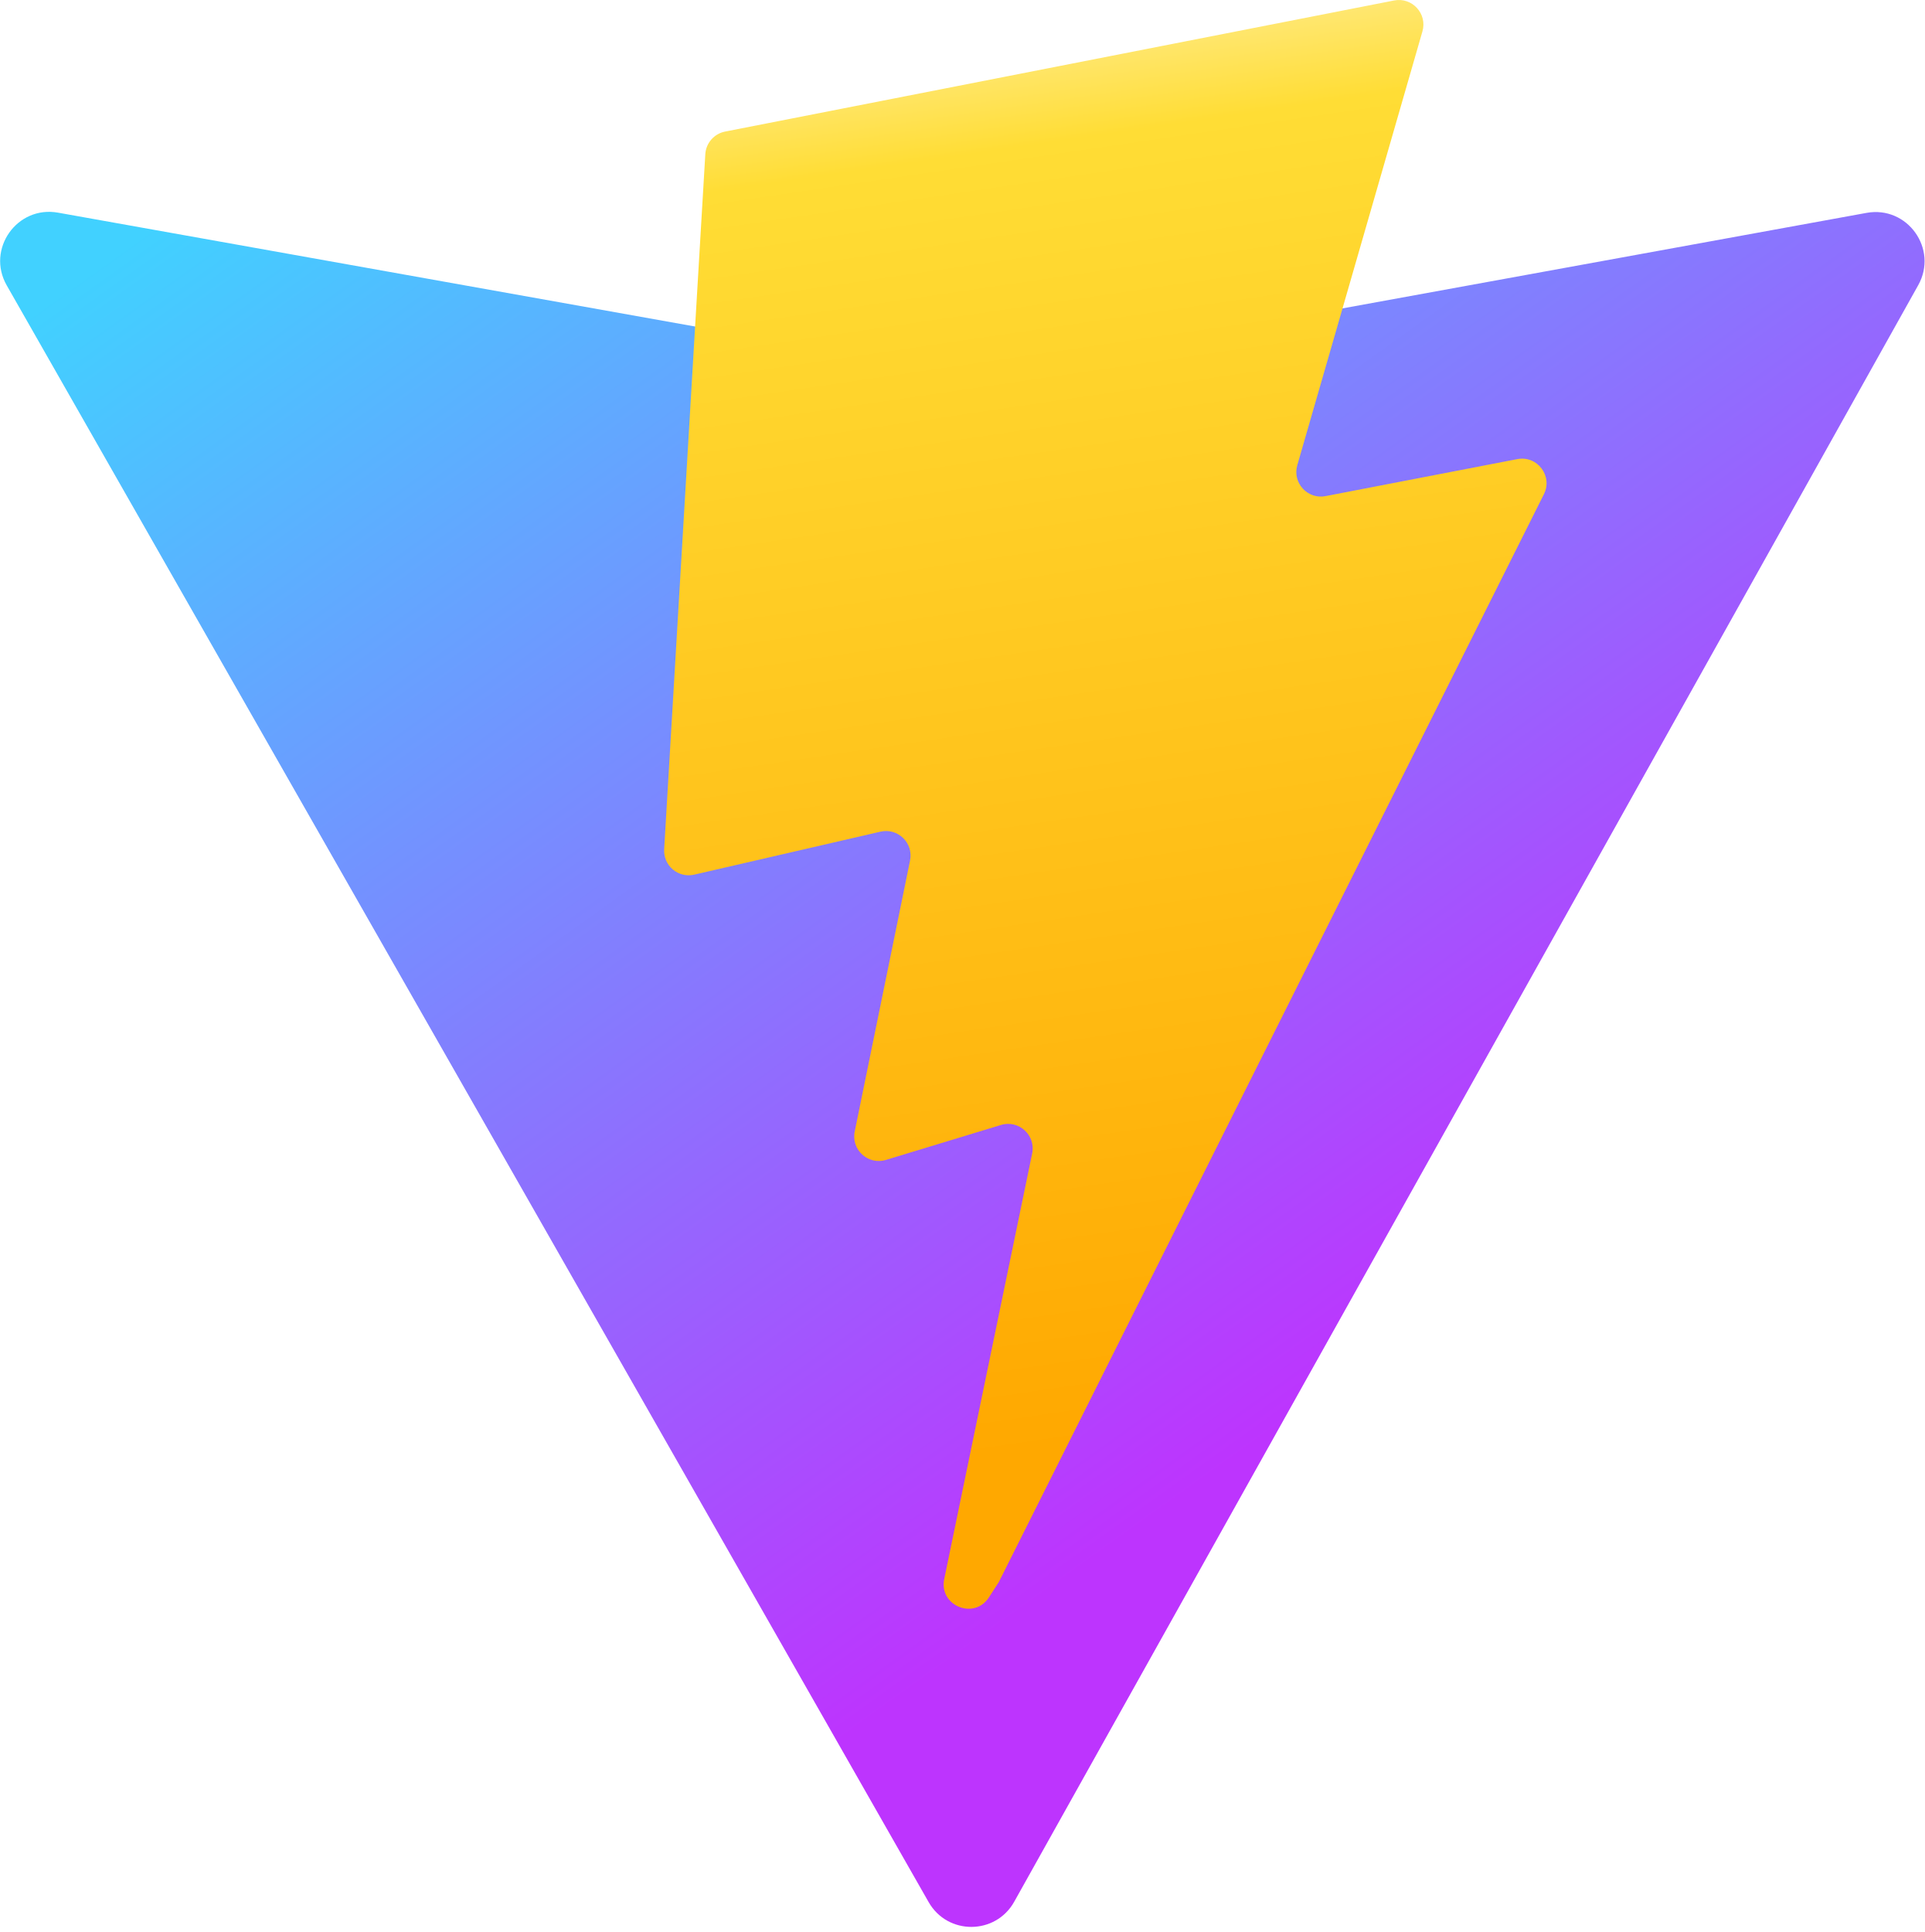
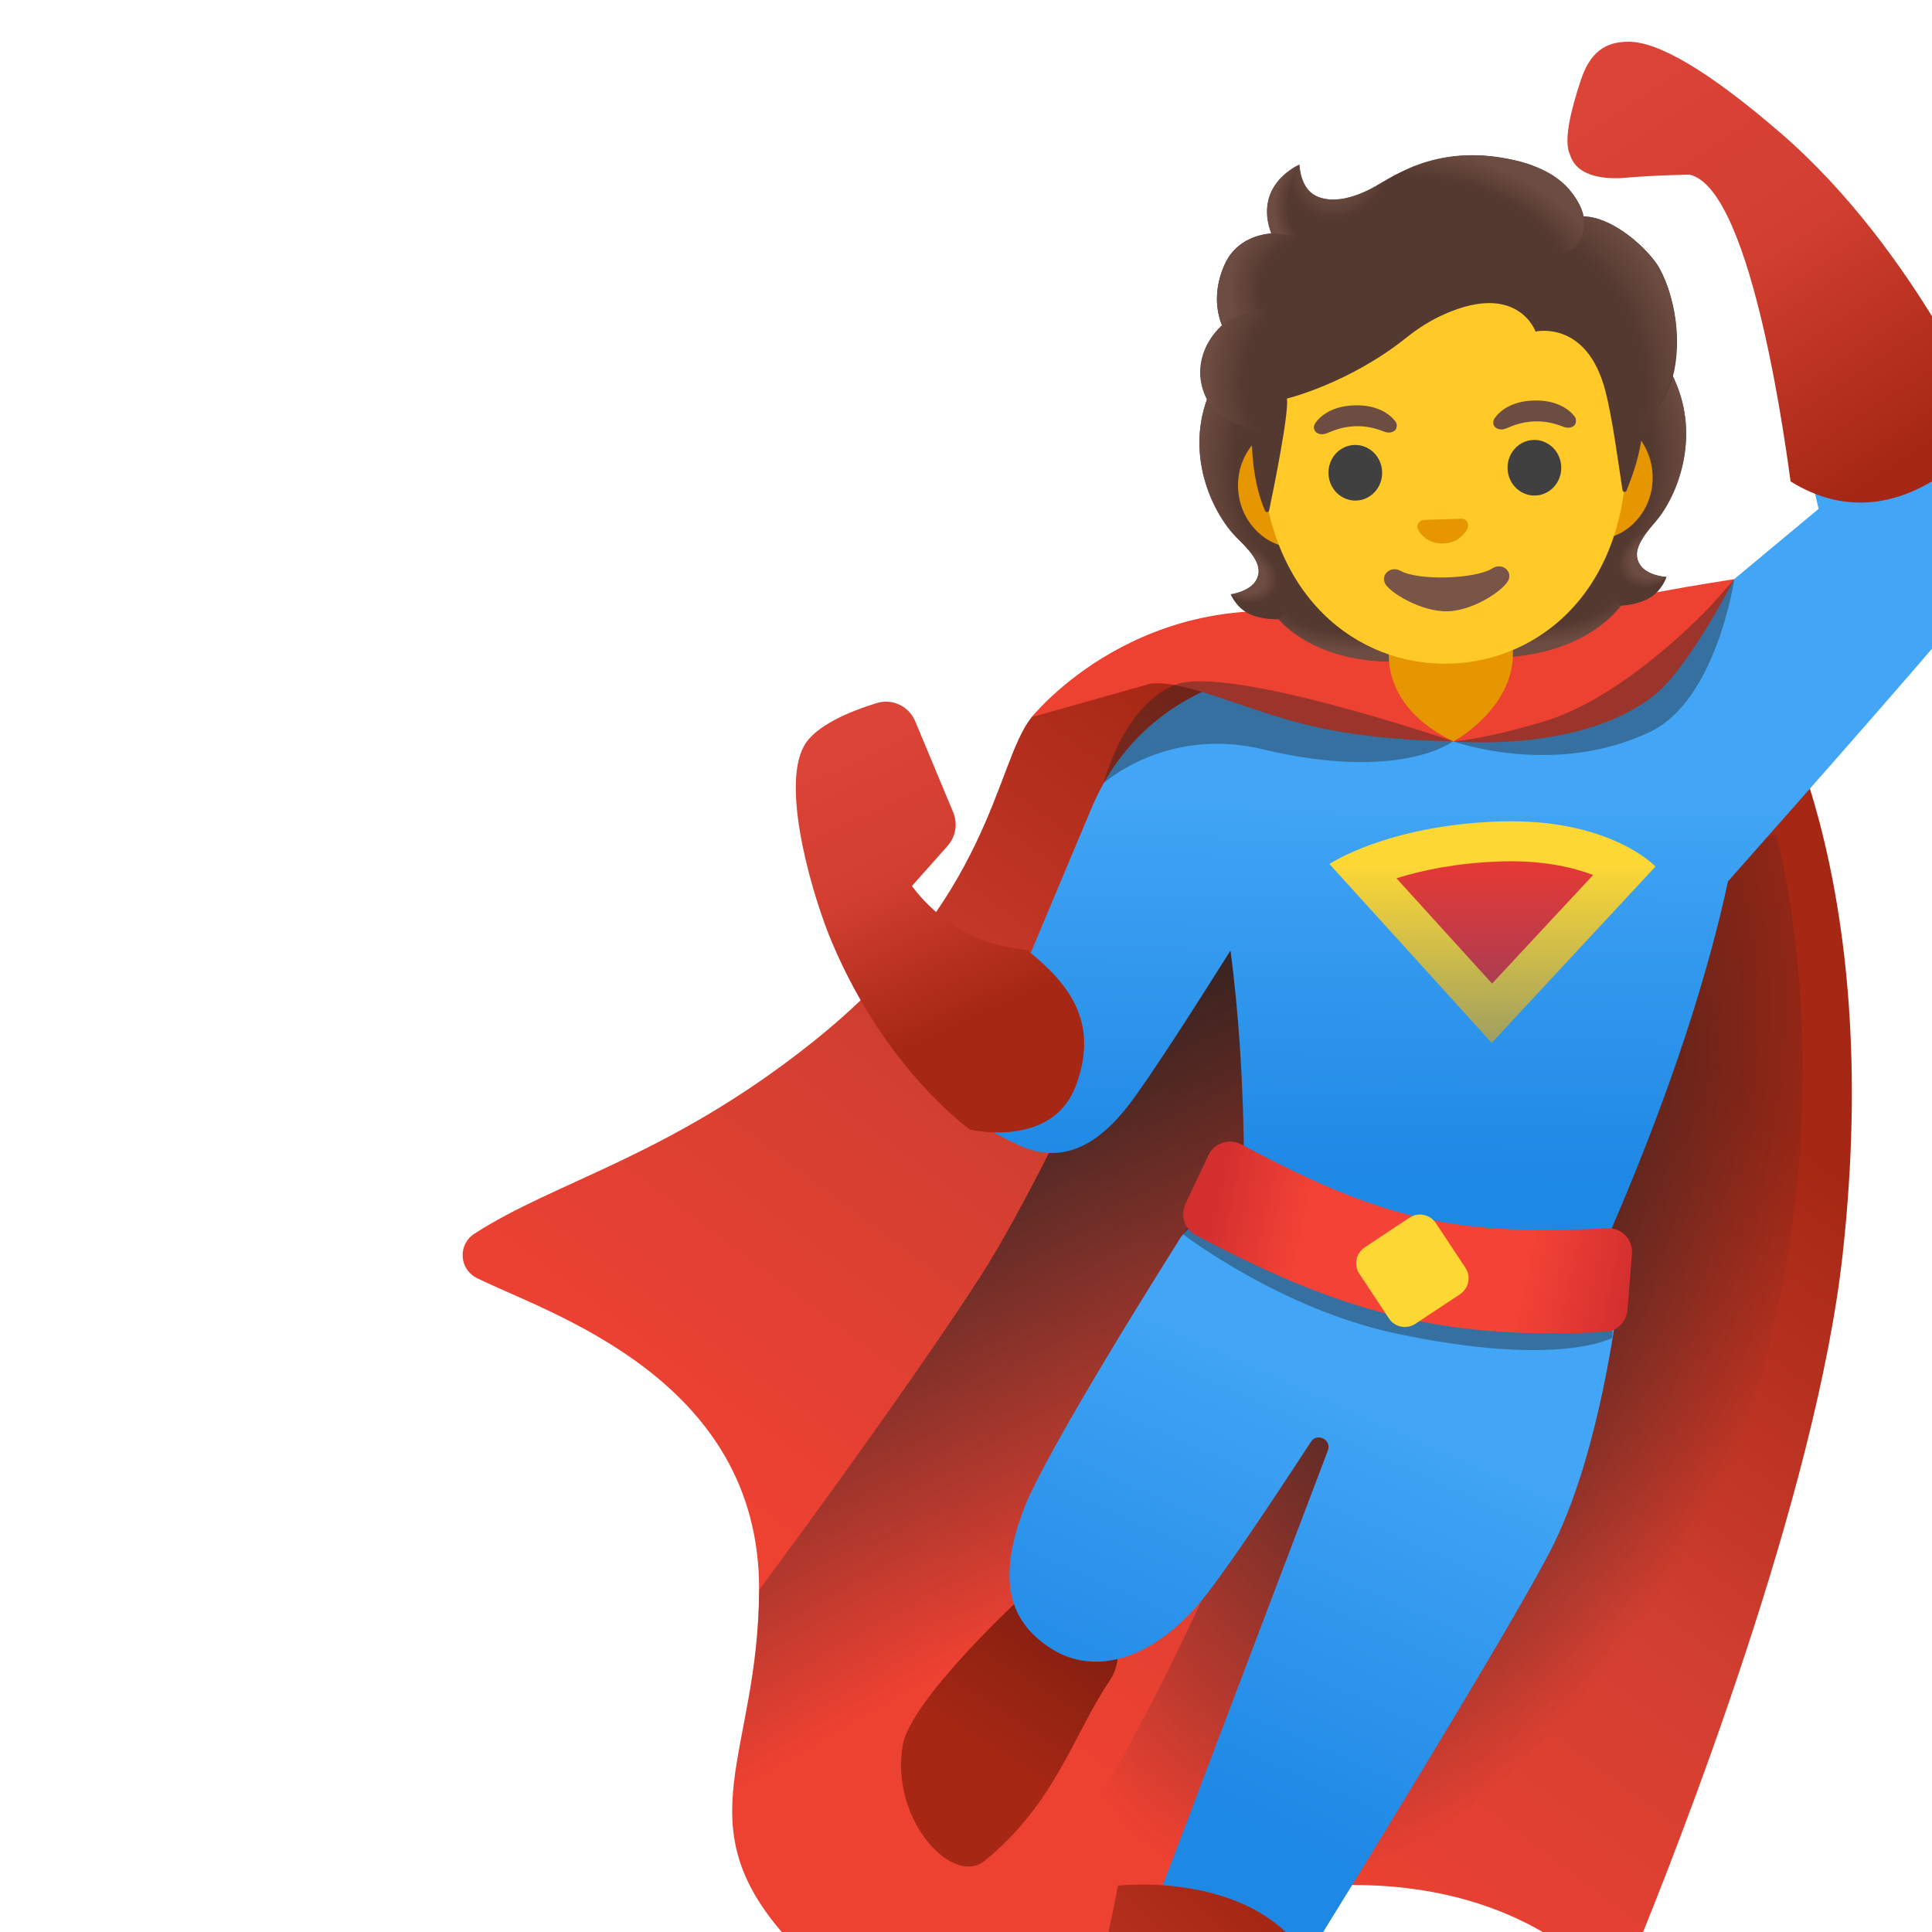
- <svg xmlns="http://www.w3.org/2000/svg" aria-hidden="true" role="img" class="iconify iconify--logos" width="31.88" height="32" preserveAspectRatio="xMidYMid meet" viewBox="0 0 256 257">
-   <defs>
-     <linearGradient id="IconifyId1813088fe1fbc01fb466" x1="-.828%" x2="57.636%" y1="7.652%" y2="78.411%">
-       <stop offset="0%" stop-color="#41D1FF" />
-       <stop offset="100%" stop-color="#BD34FE" />
-     </linearGradient>
-     <linearGradient id="IconifyId1813088fe1fbc01fb467" x1="43.376%" x2="50.316%" y1="2.242%" y2="89.03%">
-       <stop offset="0%" stop-color="#FFEA83" />
-       <stop offset="8.333%" stop-color="#FFDD35" />
-       <stop offset="100%" stop-color="#FFA800" />
-     </linearGradient>
-   </defs>
-   <path fill="url(#IconifyId1813088fe1fbc01fb466)" d="M255.153 37.938L134.897 252.976c-2.483 4.44-8.862 4.466-11.382.048L.875 37.958c-2.746-4.814 1.371-10.646 6.827-9.67l120.385 21.517a6.537 6.537 0 0 0 2.322-.004l117.867-21.483c5.438-.991 9.574 4.796 6.877 9.62Z" />
-   <path fill="url(#IconifyId1813088fe1fbc01fb467)" d="M185.432.063L96.44 17.501a3.268 3.268 0 0 0-2.634 3.014l-5.474 92.456a3.268 3.268 0 0 0 3.997 3.378l24.777-5.718c2.318-.535 4.413 1.507 3.936 3.838l-7.361 36.047c-.495 2.426 1.782 4.5 4.151 3.78l15.304-4.649c2.372-.72 4.652 1.36 4.15 3.788l-11.698 56.621c-.732 3.542 3.979 5.473 5.943 2.437l1.313-2.028l72.516-144.72c1.215-2.423-.88-5.186-3.54-4.672l-25.505 4.922c-2.396.462-4.435-1.77-3.759-4.114l16.646-57.705c.677-2.35-1.37-4.583-3.769-4.113Z" />
+ <svg xmlns="http://www.w3.org/2000/svg" width="1000px" height="1000px" viewBox="0 0 100 100" aria-hidden="true" role="img" class="iconify iconify--noto" preserveAspectRatio="xMidYMid meet">
+   <linearGradient id="IconifyId17ecdb2904d178eab20604" gradientUnits="userSpaceOnUse" x1="79.567" y1="78.962" x2="51.086" y2="40.814" gradientTransform="matrix(1 0 0 -1 0 128)">
+     <stop offset="0" stop-color="#a52714">
+ 
+ </stop>
+     <stop offset=".529" stop-color="#d23f31">
+ 
+ </stop>
+     <stop offset="1" stop-color="#ed4132">
+ 
+ </stop>
+   </linearGradient>
+   <path d="M88.03 32.06c.6-.37 1.38-.22 1.78.36c2.1 3.04 7.69 13.17 5.57 32.47C94 77.42 86.9 95.51 84.49 101.37a1.32 1.32 0 0 1-2.12.47c-2.42-2.21-8.33-5.94-19.09-3.44c-3.41.79-14.05 11.45-22.6 1.85c-5.28-5.93-1.43-9.42-1.39-17.95c.05-10.98-11-14.35-14.61-16.15c-.92-.46-.99-1.73-.13-2.29c4.19-2.72 10.07-4 17.46-9.88c9.38-7.45 9.46-14.43 11.38-16.85c.97-1.22 8.61-4.65 8.61-4.65s5.34 1.42 5.6 1.52l9.53 4.21c.38.14.81.1 1.16-.12l9.74-6.03z" fill="url(#IconifyId17ecdb2904d178eab20604)">
+ 
+ </path>
+   <radialGradient id="IconifyId17ecdb2904d178eab20605" cx="74.878" cy="64.629" r="18.579" gradientTransform="matrix(.9362 .3515 .6811 -1.8142 -39.245 154.303)" gradientUnits="userSpaceOnUse">
+     <stop offset="0" stop-color="#212121">
+ 
+ </stop>
+     <stop offset=".999" stop-color="#212121" stop-opacity="0">
+ 
+ </stop>
+   </radialGradient>
+   <path d="M90.44 73.69c5.41-16.75 1.49-30.51 1.49-30.51s-15.88 5.61-15.92 6.26c-.03.65-10.32 25.11-10.32 25.11S58.2 94.81 48.7 104.23c6.81-.74 12.32-5.31 14.58-5.83c7.09-1.65 12.06-.59 15.33.96c1.79-2.85 8.03-13.89 11.83-25.67z" fill="url(#IconifyId17ecdb2904d178eab20605)">
+ 
+ </path>
+   <linearGradient id="IconifyId17ecdb2904d178eab20606" gradientUnits="userSpaceOnUse" x1="44.406" y1="72.898" x2="59.099" y2="47.53" gradientTransform="matrix(1 0 0 -1 0 128)">
+     <stop offset="0" stop-color="#212121">
+ 
+ </stop>
+     <stop offset=".999" stop-color="#212121" stop-opacity="0">
+ 
+ </stop>
+   </linearGradient>
+   <path d="M67.97 43.62l-5.07-2.3S54.86 59.67 50.79 66c-4.08 6.33-11.5 16.3-11.5 16.3c.01 8.53-3.9 12.02 1.39 17.95c.35.4.72.75 1.08 1.08c3.39-4.07 8.99-12.02 13.19-17.98C66.3 67.24 67.97 43.62 67.97 43.62z" fill="url(#IconifyId17ecdb2904d178eab20606)">
+ 
+ </path>
+   <linearGradient id="IconifyId17ecdb2904d178eab20607" gradientUnits="userSpaceOnUse" x1="76.007" y1="86.58" x2="75.835" y2="66.902" gradientTransform="matrix(1 0 0 -1 0 128)">
+     <stop offset="0" stop-color="#42a5f5">
+ 
+ </stop>
+     <stop offset="1" stop-color="#1e88e5">
+ 
+ </stop>
+   </linearGradient>
+   <path d="M103.54 24.36c-1.01-2.75-5.95-10.64-5.95-10.64l-5.74 2.76l2.28 9.86l-10.27 8.55a34.85 34.85 0 0 0-12.95-.52c-2.94-.22-11.3-.12-14.46 7.57l-4.58 10.9l-3.71 1.29c-1.03 2.15 2.35 4.09 4.5 5.11s4 .23 5.76-2.04c1.05-1.36 3.49-5.17 5.27-8c.4 3.03.68 6.73.7 11.23l8.33 4.01l10.14.43c3.7-8.37 5.61-14.74 6.58-19.25c3.35-3.78 12.03-13.6 13.15-15.16c1.38-1.92 1.96-3.35.95-6.1z" fill="url(#IconifyId17ecdb2904d178eab20607)">
+ 
+ </path>
+   <path d="M103.54 24.36c-1.01-2.75-5.95-10.64-5.95-10.64l-5.74 2.76l2.28 9.86l-10.27 8.55a34.85 34.85 0 0 0-12.95-.52c-2.94-.22-11.3-.12-14.46 7.57l-4.58 10.9l-3.71 1.29c-1.03 2.15 2.35 4.09 4.5 5.11s4 .23 5.76-2.04c1.05-1.36 3.49-5.17 5.27-8c.4 3.03.68 6.73.7 11.23l8.33 4.01l10.14.43c3.7-8.37 5.61-14.74 6.58-19.25c3.35-3.78 12.03-13.6 13.15-15.16c1.38-1.92 1.96-3.35.95-6.1z" fill="none" opacity=".29">
+ 
+ </path>
+   <linearGradient id="IconifyId17ecdb2904d178eab20608" gradientUnits="userSpaceOnUse" x1="50.366" y1="75.374" x2="43.808" y2="89.607" gradientTransform="matrix(1 0 0 -1 0 128)">
+     <stop offset="0" stop-color="#a52714">
+ 
+ </stop>
+     <stop offset=".529" stop-color="#d23f31">
+ 
+ </stop>
+     <stop offset="1" stop-color="#db4437">
+ 
+ </stop>
+   </linearGradient>
+   <path d="M41.61 38.62c.59-1.08 2.44-1.82 3.77-2.23c.81-.25 1.67.17 1.99.94l1.97 4.72c.24.58.13 1.25-.29 1.73l-1.85 2.08c.68.92 1.53 1.66 2.51 2.25c1.67 1.01 3.34.97 3.51 1.11c2.12 1.71 3.7 3.71 2.46 6.99c-1.23 3.26-5.47 2.26-5.47 2.26s-4.35-3.06-7.15-9.7c-.91-2.13-2.68-7.91-1.45-10.15z" fill="url(#IconifyId17ecdb2904d178eab20608)">
+ 
+ </path>
+   <path d="M41.61 38.62c.59-1.08 2.44-1.82 3.77-2.23c.81-.25 1.67.17 1.99.94l1.97 4.72c.24.58.13 1.25-.29 1.73l-1.85 2.08c.68.92 1.53 1.66 2.51 2.25c1.67 1.01 3.34.97 3.51 1.11c2.12 1.71 3.7 3.71 2.46 6.99c-1.23 3.26-5.47 2.26-5.47 2.26s-4.35-3.06-7.15-9.7c-.91-2.13-2.68-7.91-1.45-10.15z" fill="none" opacity=".29">
+ 
+ </path>
+   <linearGradient id="IconifyId17ecdb2904d178eab20609" gradientUnits="userSpaceOnUse" x1="55.129" y1="43.972" x2="50.129" y2="36.222" gradientTransform="matrix(1 0 0 -1 0 128)">
+     <stop offset=".001" stop-color="#851f10">
+ 
+ </stop>
+     <stop offset=".841" stop-color="#a52714">
+ 
+ </stop>
+   </linearGradient>
+   <path d="M52.68 82.85s-5.54 5.15-5.95 7.46c-.68 3.83 2.56 7.37 4.24 6c3.65-2.96 4.64-6.63 6.45-9.29c1.8-2.66-2.34-6.6-4.74-4.17z" fill="url(#IconifyId17ecdb2904d178eab20609)">
+ 
+ </path>
+   <g>
+     <linearGradient id="IconifyId17ecdb2904d178eab20610" gradientUnits="userSpaceOnUse" x1="69.79" y1="55.927" x2="60.641" y2="35.386" gradientTransform="matrix(1 0 0 -1 0 128)">
+       <stop offset="0" stop-color="#42a5f5">
+ 
+ </stop>
+       <stop offset="1" stop-color="#1e88e5">
+ 
+ </stop>
+     </linearGradient>
+     <path d="M71.4 66.77l-.25.68c-.45-1.66-1.51-3.18-2.95-3.95c0 0-5.78-1.91-7.23.78c0 0-6.93 10.92-8.03 13.96c-1.11 3.04-1.07 5.52 1.53 7.13c2.1 1.29 4.92.67 7.5-2.26c1.16-1.32 3.84-5.35 5.88-8.48c.32-.5 1.09-.11.88.45l-12.12 31.91l5.41 3.44s16.1-25.73 18.47-30.65c2.37-4.92 3.21-12.14 3.21-12.14l-12.3-.87z" fill="url(#IconifyId17ecdb2904d178eab20610)">
+ 
+ </path>
+   </g>
+   <g>
+     <path d="M61.24 63.89l2-3.26c.28-.63 1-.89 1.58-.56c6.62 3.78 10.14 4.79 17.67 4.34c.69-.04 1.26.58 1.21 1.33l-.26 3.51s-2.76 1.56-11.19-.23c-5.98-1.27-11.01-5.13-11.01-5.13z" fill="#212121" opacity=".4">
+ 
+ </path>
+     <linearGradient id="IconifyId17ecdb2904d178eab20611" gradientUnits="userSpaceOnUse" x1="62.701" y1="65.551" x2="84.321" y2="60.826" gradientTransform="matrix(1 0 0 -1 0 128)">
+       <stop offset="0" stop-color="#d32f2f">
+ 
+ </stop>
+       <stop offset=".23" stop-color="#f44336">
+ 
+ </stop>
+       <stop offset=".742" stop-color="#f44336">
+ 
+ </stop>
+       <stop offset="1" stop-color="#d32f2f">
+ 
+ </stop>
+     </linearGradient>
+     <path d="M83.08 68.94c-8.48.45-13.79-1.08-21.19-5.01c-.58-.31-.81-1.02-.53-1.62l1.19-2.52c.3-.63 1.07-.89 1.69-.56c7.09 3.78 10.86 4.78 18.94 4.34c.74-.04 1.36.59 1.29 1.33l-.23 2.9c-.05.62-.55 1.11-1.16 1.14z" fill="url(#IconifyId17ecdb2904d178eab20611)">
+ 
+ </path>
+     <g>
+       <path d="M75.57 66.99l-2.31 1.53c-.46.3-1.07.18-1.37-.28l-1.53-2.31a.985.985 0 0 1 .28-1.37l2.31-1.53a.985.985 0 0 1 1.37.28l1.53 2.31c.3.45.18 1.06-.28 1.37z" fill="#fdd835">
+ 
+ </path>
+     </g>
+   </g>
+   <g>
+     <path d="M70.48 45.02c1.28-.56 3.66-1.34 7.09-1.47c.22-.01.43-.01.63-.01c3.09 0 4.98.84 5.95 1.43l-6.94 7.46l-6.73-7.41z" fill="#e53935">
+ 
+ </path>
+     <path d="M78.21 44.58c1.89 0 3.28.34 4.25.71l-5.23 5.62l-4.95-5.45c1.27-.4 3.06-.79 5.33-.87c.21-.01.4-.01.6-.01m0-2.07c-.22 0-.44 0-.67.01c-5.77.21-8.73 2.2-8.73 2.2l8.4 9.25l8.48-9.12c-.01 0-2.19-2.34-7.48-2.34z" fill="#fdd835">
+ 
+ </path>
+     <linearGradient id="IconifyId17ecdb2904d178eab20612" gradientUnits="userSpaceOnUse" x1="77.247" y1="83.257" x2="77.247" y2="73.402" gradientTransform="matrix(1 0 0 -1 0 128)">
+       <stop offset="0" stop-color="#0d47a1" stop-opacity="0">
+ 
+ </stop>
+       <stop offset="1" stop-color="#0d47a1">
+ 
+ </stop>
+     </linearGradient>
+     <path d="M68.81 44.72s2.96-1.99 8.73-2.2c5.77-.21 8.15 2.33 8.15 2.33l-8.48 9.12l-8.4-9.25z" opacity=".42" fill="url(#IconifyId17ecdb2904d178eab20612)">
+ 
+ </path>
+   </g>
+   <g>
+     <linearGradient id="IconifyId17ecdb2904d178eab20613" gradientUnits="userSpaceOnUse" x1="66.098" y1="27.623" x2="43.784" y2="5.309" gradientTransform="matrix(1 0 0 -1 0 128)">
+       <stop offset="0" stop-color="#a52714">
+ 
+ </stop>
+       <stop offset=".529" stop-color="#d23f31">
+ 
+ </stop>
+       <stop offset="1" stop-color="#ed4132">
+ 
+ </stop>
+     </linearGradient>
+     <path d="M57.86 97.6s-1.61 9.66-5.58 15.98c-1.94 2.57-5.1 4.68-6.74 9.09c-.75 2.03 3.63 3.96 7.04 2.09c2.05-1.13 5.15-8.03 5.15-8.03c2.74-4.98 10.9-12.92 10.9-12.92c-1.57-7.29-10.77-6.21-10.77-6.21z" fill="url(#IconifyId17ecdb2904d178eab20613)">
+ 
+ </path>
+   </g>
+   <g>
+     <path d="M53.4 37.12s5.69-7.18 15.85-5.13c7.55 1.52 5.96 6.37 5.96 6.37s-3.81.03-7.24-.76c-3.47-.8-6.56-2.41-8.4-2.22l-6.17 1.74z" fill="#ed4132">
+ 
+ </path>
+     <path d="M75.21 38.37s.47-4.91 3.79-6.1s10.76-2.29 10.76-2.29s-2.33 4.56-4.13 6c-3.8 3.03-10.42 2.39-10.42 2.39z" fill="#ed4132">
+ 
+ </path>
+     <path d="M57.13 40.53s3.26-2.94 8.22-1.75c7.14 1.71 9.86-.41 9.86-.41s5.25 1.89 10.22-.5c3.41-1.64 4.34-7.89 4.34-7.89L88.6 31.3s-4.38 4.77-8.74 6.06c-3.19.95-4.64 1.01-4.64 1.01s-11.76-4.03-14.44-2.91s-3.65 5.07-3.65 5.07z" opacity=".4" fill="#212121">
+ 
+ </path>
+   </g>
+   <g>
+     <linearGradient id="IconifyId17ecdb2904d178eab20614" gradientUnits="userSpaceOnUse" x1="98.368" y1="104.084" x2="84.559" y2="124.97" gradientTransform="matrix(1 0 0 -1 0 128)">
+       <stop offset="0" stop-color="#a52714">
+ 
+ </stop>
+       <stop offset=".529" stop-color="#d23f31">
+ 
+ </stop>
+       <stop offset="1" stop-color="#db4437">
+ 
+ </stop>
+     </linearGradient>
+     <path d="M92.68 24.92c-.14-.93-1.91-15.14-5.23-15.88c0 0-1.76.02-3.56.18c-1.42.05-2.36-.33-2.63-1.22c-.33-.68.01-2.2.58-3.9c.57-1.71 1.59-1.92 2.4-1.94c1.57-.04 4.25 1.55 7.93 4.73c7.08 6.12 10.95 15.35 10.95 15.35c-.13 0-4.69 6.23-10.44 2.68z" fill="url(#IconifyId17ecdb2904d178eab20614)">
+ 
+ </path>
+     <g opacity=".29">
+       <path d="M92.68 24.92c-.14-.93-1.91-15.14-5.23-15.88c0 0-1.76.02-3.56.18c-1.42.05-2.36-.33-2.63-1.22c-.33-.68.01-2.2.58-3.9c.57-1.71 1.59-1.92 2.4-1.94c1.57-.04 4.25 1.55 7.93 4.73c7.08 6.12 10.95 15.35 10.95 15.35c-.13 0-4.69 6.23-10.44 2.68z" fill="none">
+ 
+ </path>
+     </g>
+   </g>
+   <g>
+     <path d="M84.87 29.2c-.38-.63.05-1.31.78-2.15c1.17-1.34 2.38-4.38 1.03-7.37c.01-.02-.26-.52-.26-.54h-.51c-.16-.02-5.76.19-11.36.42c-5.6.22-11.19.46-11.35.49c0 0-.73.58-.72.6c-1.12 3.09.34 6.02 1.61 7.26c.8.78 1.28 1.42.95 2.08c-.32.64-1.34.77-1.34.77s.26.63.84.95c.54.3 1.19.35 1.64.34c0 0 1.84 2.35 6.41 2.17l2.54-.1l2.54-.1c4.57-.18 6.22-2.67 6.22-2.67c.45-.03 1.09-.13 1.6-.47c.56-.37.77-1.02.77-1.02s-1.02-.04-1.39-.66z" fill="#543930">
+ 
+ </path>
+     <radialGradient id="IconifyId17ecdb2904d178eab20615" cx="99.569" cy="93.17" r="6.657" gradientTransform="matrix(.9992 -.0399 .0196 .4908 -22.194 -11.663)" gradientUnits="userSpaceOnUse">
+       <stop offset=".728" stop-color="#6d4c41" stop-opacity="0">
+ 
+ </stop>
+       <stop offset="1" stop-color="#6d4c41">
+ 
+ </stop>
+     </radialGradient>
+     <path d="M75.13 34.13l-.11-2.68l8.09-.97l.78.88s-1.65 2.49-6.22 2.67l-2.54.1z" fill="url(#IconifyId17ecdb2904d178eab20615)">
+ 
+ </path>
+     <radialGradient id="IconifyId17ecdb2904d178eab20616" cx="93.012" cy="94.16" r="1.968" gradientTransform="matrix(-.8881 .4597 -.341 -.6588 200.347 48.116)" gradientUnits="userSpaceOnUse">
+       <stop offset=".663" stop-color="#6d4c41">
+ 
+ </stop>
+       <stop offset="1" stop-color="#6d4c41" stop-opacity="0">
+ 
+ </stop>
+     </radialGradient>
+     <path d="M83.82 30.19c-1.29-1.8 1.38-2.59 1.38-2.59c-.45.6-.64 1.12-.34 1.61c.37.61 1.4.66 1.4.66s-1.34 1.29-2.44.32z" fill="url(#IconifyId17ecdb2904d178eab20616)">
+ 
+ </path>
+     <radialGradient id="IconifyId17ecdb2904d178eab20617" cx="98.111" cy="99.726" r="8.642" gradientTransform="matrix(-.1144 -.9934 .828 -.0953 8.966 130.45)" gradientUnits="userSpaceOnUse">
+       <stop offset=".725" stop-color="#6d4c41" stop-opacity="0">
+ 
+ </stop>
+       <stop offset="1" stop-color="#6d4c41">
+ 
+ </stop>
+     </radialGradient>
+     <path d="M86.68 19.68c1.32 2.89.18 5.97-.96 7.3c-.16.18-.82.89-.96 1.44c0 0-2.86-3.67-3.76-5.86c-.18-.44-.35-.9-.39-1.37c-.03-.36.01-.78.2-1.1c.24-.38 5.71-.71 5.71-.71c.01 0 .16.3.16.3z" fill="url(#IconifyId17ecdb2904d178eab20617)">
+ 
+ </path>
+     <radialGradient id="IconifyId17ecdb2904d178eab20618" cx="68.909" cy="99.726" r="8.642" gradientTransform="matrix(.0347 -.9994 -.8329 -.029 149.791 95.688)" gradientUnits="userSpaceOnUse">
+       <stop offset=".725" stop-color="#6d4c41" stop-opacity="0">
+ 
+ </stop>
+       <stop offset="1" stop-color="#6d4c41">
+ 
+ </stop>
+     </radialGradient>
+     <path d="M62.48 20.65c-1.09 2.99.3 5.97 1.54 7.2c.17.17.89.82 1.07 1.36c0 0 2.56-3.89 3.28-6.14c.14-.45.28-.92.28-1.4c0-.36-.07-.78-.29-1.08c-.27-.36-.56-.25-.99-.23c-.82.03-4.41-.03-4.69-.02c0-.01-.2.31-.2.31z" fill="url(#IconifyId17ecdb2904d178eab20618)">
+ 
+ </path>
+     <radialGradient id="IconifyId17ecdb2904d178eab20619" cx="70.367" cy="93.17" r="6.657" gradientTransform="matrix(-.9992 .0399 .0196 .4908 139.328 -18.118)" gradientUnits="userSpaceOnUse">
+       <stop offset=".728" stop-color="#6d4c41" stop-opacity="0">
+ 
+ </stop>
+       <stop offset="1" stop-color="#6d4c41">
+ 
+ </stop>
+     </radialGradient>
+     <path d="M75.14 34.13l-.11-2.68l-8.14-.32l-.7.94s1.84 2.35 6.41 2.17l2.54-.11z" fill="url(#IconifyId17ecdb2904d178eab20619)">
+ 
+ </path>
+     <radialGradient id="IconifyId17ecdb2904d178eab20620" cx="63.81" cy="94.16" r="1.968" gradientTransform="matrix(.922 .3873 .2873 -.6839 -21.629 69.373)" gradientUnits="userSpaceOnUse">
+       <stop offset=".663" stop-color="#6d4c41">
+ 
+ </stop>
+       <stop offset="1" stop-color="#6d4c41" stop-opacity="0">
+ 
+ </stop>
+     </radialGradient>
+     <path d="M66.16 30.89c1.14-1.9-1.58-2.48-1.58-2.48c.49.56.72 1.06.47 1.58c-.32.64-1.34.77-1.34.77s1.44 1.19 2.45.13z" fill="url(#IconifyId17ecdb2904d178eab20620)">
+ 
+ </path>
+   </g>
+   <g>
+     <path d="M75.01 31.28l-3.22.09l.09 2.5c0 3.16 3.36 4.5 3.36 4.5s3.07-1.65 3.07-4.55l-.09-2.62l-3.21.08z" fill="#e59600">
+ 
+ </path>
+     <path d="M82.43 21.49l-2.08.06l-11.26.31l-2.08.06c-1.66.05-2.98 1.53-2.93 3.3c.05 1.77 1.45 3.18 3.11 3.14l2.08-.06l11.26-.31l2.08-.06c1.66-.05 2.98-1.53 2.93-3.3s-1.45-3.18-3.11-3.14z" fill="#e59600">
+ 
+ </path>
+     <path d="M74.38 10.32c-4.91.13-9.31 5.51-9.1 13.06c.21 7.51 4.99 11.1 9.76 10.97s9.35-3.97 9.15-11.49c-.22-7.55-4.91-12.67-9.81-12.54z" fill="#ffca28">
+ 
+ </path>
+     <g fill="#404040">
+       <ellipse transform="rotate(-1.564 70.157 24.467)" cx="70.15" cy="24.47" rx="1.39" ry="1.44">
+ 
+ </ellipse>
+       <ellipse transform="rotate(-1.564 79.428 24.216)" cx="79.42" cy="24.21" rx="1.39" ry="1.44">
+ 
+ </ellipse>
+     </g>
+     <path d="M77.24 29.42c-.88.56-3.83.64-4.74.13c-.52-.29-1.04.19-.81.65c.22.45 1.86 1.48 3.25 1.44c1.39-.04 2.95-1.15 3.14-1.62c.2-.46-.33-.92-.84-.6z" fill="#795548">
+ 
+ </path>
+     <path d="M75.76 26.87a.292.292 0 0 0-.09-.02l-2 .06c-.03 0-.06.01-.09.03c-.18.08-.27.27-.18.47s.5.75 1.3.72c.8-.02 1.18-.59 1.26-.79c.08-.22-.02-.41-.2-.47z" fill="#e59600">
+ 
+ </path>
+     <g fill="#6d4c41">
+       <path d="M72.21 21.79c-.27-.34-.9-.84-2.09-.81s-1.79.56-2.04.92c-.11.16-.08.34.01.44c.08.1.3.19.55.1s.72-.35 1.52-.38c.8-.02 1.29.22 1.54.3c.25.08.47-.02.54-.13a.38.38 0 0 0-.03-.44z">
+ 
+ </path>
+       <path d="M81.49 21.54c-.27-.34-.9-.84-2.09-.81c-1.19.03-1.79.56-2.04.92c-.11.16-.08.34.01.44c.08.1.3.19.55.1s.72-.35 1.52-.38c.8-.02 1.29.22 1.54.3c.25.08.47-.02.54-.13c.06-.11.09-.29-.03-.44z">
+ 
+ </path>
+     </g>
+   </g>
+   <g>
+     <path d="M85.71 13.6c-.74-1.02-2.35-2.37-3.74-2.4c-.28-1.33-1.76-2.41-3.16-2.8c-3.81-1.04-6.2.39-7.48 1.16c-.27.16-1.99 1.21-3.25.56c-.79-.41-.82-1.6-.82-1.6s-2.39 1.02-1.45 3.56c-.83.07-1.91.46-2.44 1.65c-.63 1.42-.34 2.57-.12 3.12c-.69.64-1.54 1.97-.86 3.62c.52 1.25 2.4 1.75 2.4 1.75c-.04 2.28.44 3.66.69 4.22c.04.1.18.08.21-.02c.24-1.14 1.04-5.1.92-5.79c0 0 3.2-.77 6.18-3.15c.61-.49 1.27-.91 1.98-1.22c3.8-1.69 4.71.9 4.71.9s2.65-.62 3.61 3.06c.36 1.38.65 3.6.89 5.15c.02.11.17.13.21.02c.25-.63.74-1.88.82-3.14c.03-.44 1.19-1.07 1.63-2.98c.54-2.54-.39-4.93-.93-5.67z" fill="#543930">
+ 
+ </path>
+     <radialGradient id="IconifyId17ecdb2904d178eab20621" cx="79.629" cy="104.284" r="10.13" gradientTransform="matrix(.3454 .9385 .6963 -.2562 -20.46 -29.068)" gradientUnits="userSpaceOnUse">
+       <stop offset=".699" stop-color="#6d4c41" stop-opacity="0">
+ 
+ </stop>
+       <stop offset="1" stop-color="#6d4c41">
+ 
+ </stop>
+     </radialGradient>
+     <path d="M84.96 22.27c.03-.44 1.19-1.07 1.63-2.98c.05-.2.08-.41.12-.62c.32-2.32-.51-4.4-1-5.07c-.68-.94-2.11-2.16-3.42-2.37c-.11-.01-.22-.02-.33-.02c0 0 .12.61-.11 1.1c-.29.64-.94.82-.94.82c3.54 3.27 3.41 6.12 4.05 9.14z" fill="url(#IconifyId17ecdb2904d178eab20621)">
+ 
+ </path>
+     <radialGradient id="IconifyId17ecdb2904d178eab20622" cx="69.753" cy="115.329" r="2.656" gradientTransform="matrix(.8995 .437 .5182 -1.0665 -53.159 100.819)" gradientUnits="userSpaceOnUse">
+       <stop offset=".58" stop-color="#6d4c41">
+ 
+ </stop>
+       <stop offset="1" stop-color="#6d4c41" stop-opacity="0">
+ 
+ </stop>
+     </radialGradient>
+     <path d="M72.13 9.1c-.31.16-.57.32-.81.46c-.27.16-1.99 1.21-3.25.56c-.78-.4-.82-1.55-.82-1.6c-.33.46-1.26 3.69 1.84 3.78c1.34.04 2.11-1.16 2.56-2.16c.15-.37.41-.9.48-1.04z" fill="url(#IconifyId17ecdb2904d178eab20622)">
+ 
+ </path>
+     <radialGradient id="IconifyId17ecdb2904d178eab20623" cx="151.972" cy="68.119" r="8.165" gradientTransform="matrix(-.9528 -.3566 -.1969 .5367 233.682 30.527)" gradientUnits="userSpaceOnUse">
+       <stop offset=".699" stop-color="#6d4c41" stop-opacity="0">
+ 
+ </stop>
+       <stop offset="1" stop-color="#6d4c41">
+ 
+ </stop>
+     </radialGradient>
+     <path d="M78.41 8.3c2.1.48 3.16 1.5 3.55 2.9c.12.41.39 4.27-7.17.17c-2.81-1.53-2.1-2.58-1.79-2.71c1.25-.5 3.06-.9 5.41-.36z" fill="url(#IconifyId17ecdb2904d178eab20623)">
+ 
+ </path>
+     <radialGradient id="IconifyId17ecdb2904d178eab20624" cx="68.687" cy="112.906" r="2.438" gradientTransform="matrix(.9992 -.0399 -.0489 -1.2223 5.266 151.515)" gradientUnits="userSpaceOnUse">
+       <stop offset=".702" stop-color="#6d4c41" stop-opacity="0">
+ 
+ </stop>
+       <stop offset="1" stop-color="#6d4c41">
+ 
+ </stop>
+     </radialGradient>
+     <path d="M67.24 8.52s-.01 0-.02.01c-.26.12-2.3 1.17-1.43 3.54l2.22.27c-2.03-1.9-.76-3.82-.77-3.82c.01 0 0 0 0 0z" fill="url(#IconifyId17ecdb2904d178eab20624)">
+ 
+ </path>
+     <radialGradient id="IconifyId17ecdb2904d178eab20625" cx="68.351" cy="108.603" r="4.572" gradientTransform="matrix(-.9753 -.2211 -.2069 .9127 157.344 -68.934)" gradientUnits="userSpaceOnUse">
+       <stop offset=".66" stop-color="#6d4c41" stop-opacity="0">
+ 
+ </stop>
+       <stop offset="1" stop-color="#6d4c41">
+ 
+ </stop>
+     </radialGradient>
+     <path d="M67.17 12.24l-1.37-.16c-.05 0-.24.03-.33.04c-.76.14-1.66.57-2.1 1.61c-.48 1.12-.43 2.06-.26 2.68c.05.21.15.44.15.44s.65-.67 2.26-.77l1.65-3.84z" fill="url(#IconifyId17ecdb2904d178eab20625)">
+ 
+ </path>
+     <radialGradient id="IconifyId17ecdb2904d178eab20626" cx="67.266" cy="104.189" r="4.8" gradientTransform="matrix(.9953 .0966 .1358 -1.3986 -13.795 158.75)" gradientUnits="userSpaceOnUse">
+       <stop offset=".598" stop-color="#6d4c41" stop-opacity="0">
+ 
+ </stop>
+       <stop offset="1" stop-color="#6d4c41">
+ 
+ </stop>
+     </radialGradient>
+     <path d="M63.17 16.91c-.65.62-1.5 1.99-.77 3.62c.55 1.23 2.37 1.7 2.37 1.7s.36.1.55.09l.17-6.24c-.86.03-1.68.33-2.2.72c.01 0-.12.1-.12.11z" fill="url(#IconifyId17ecdb2904d178eab20626)">
+ 
+ </path>
+   </g>
</svg>
